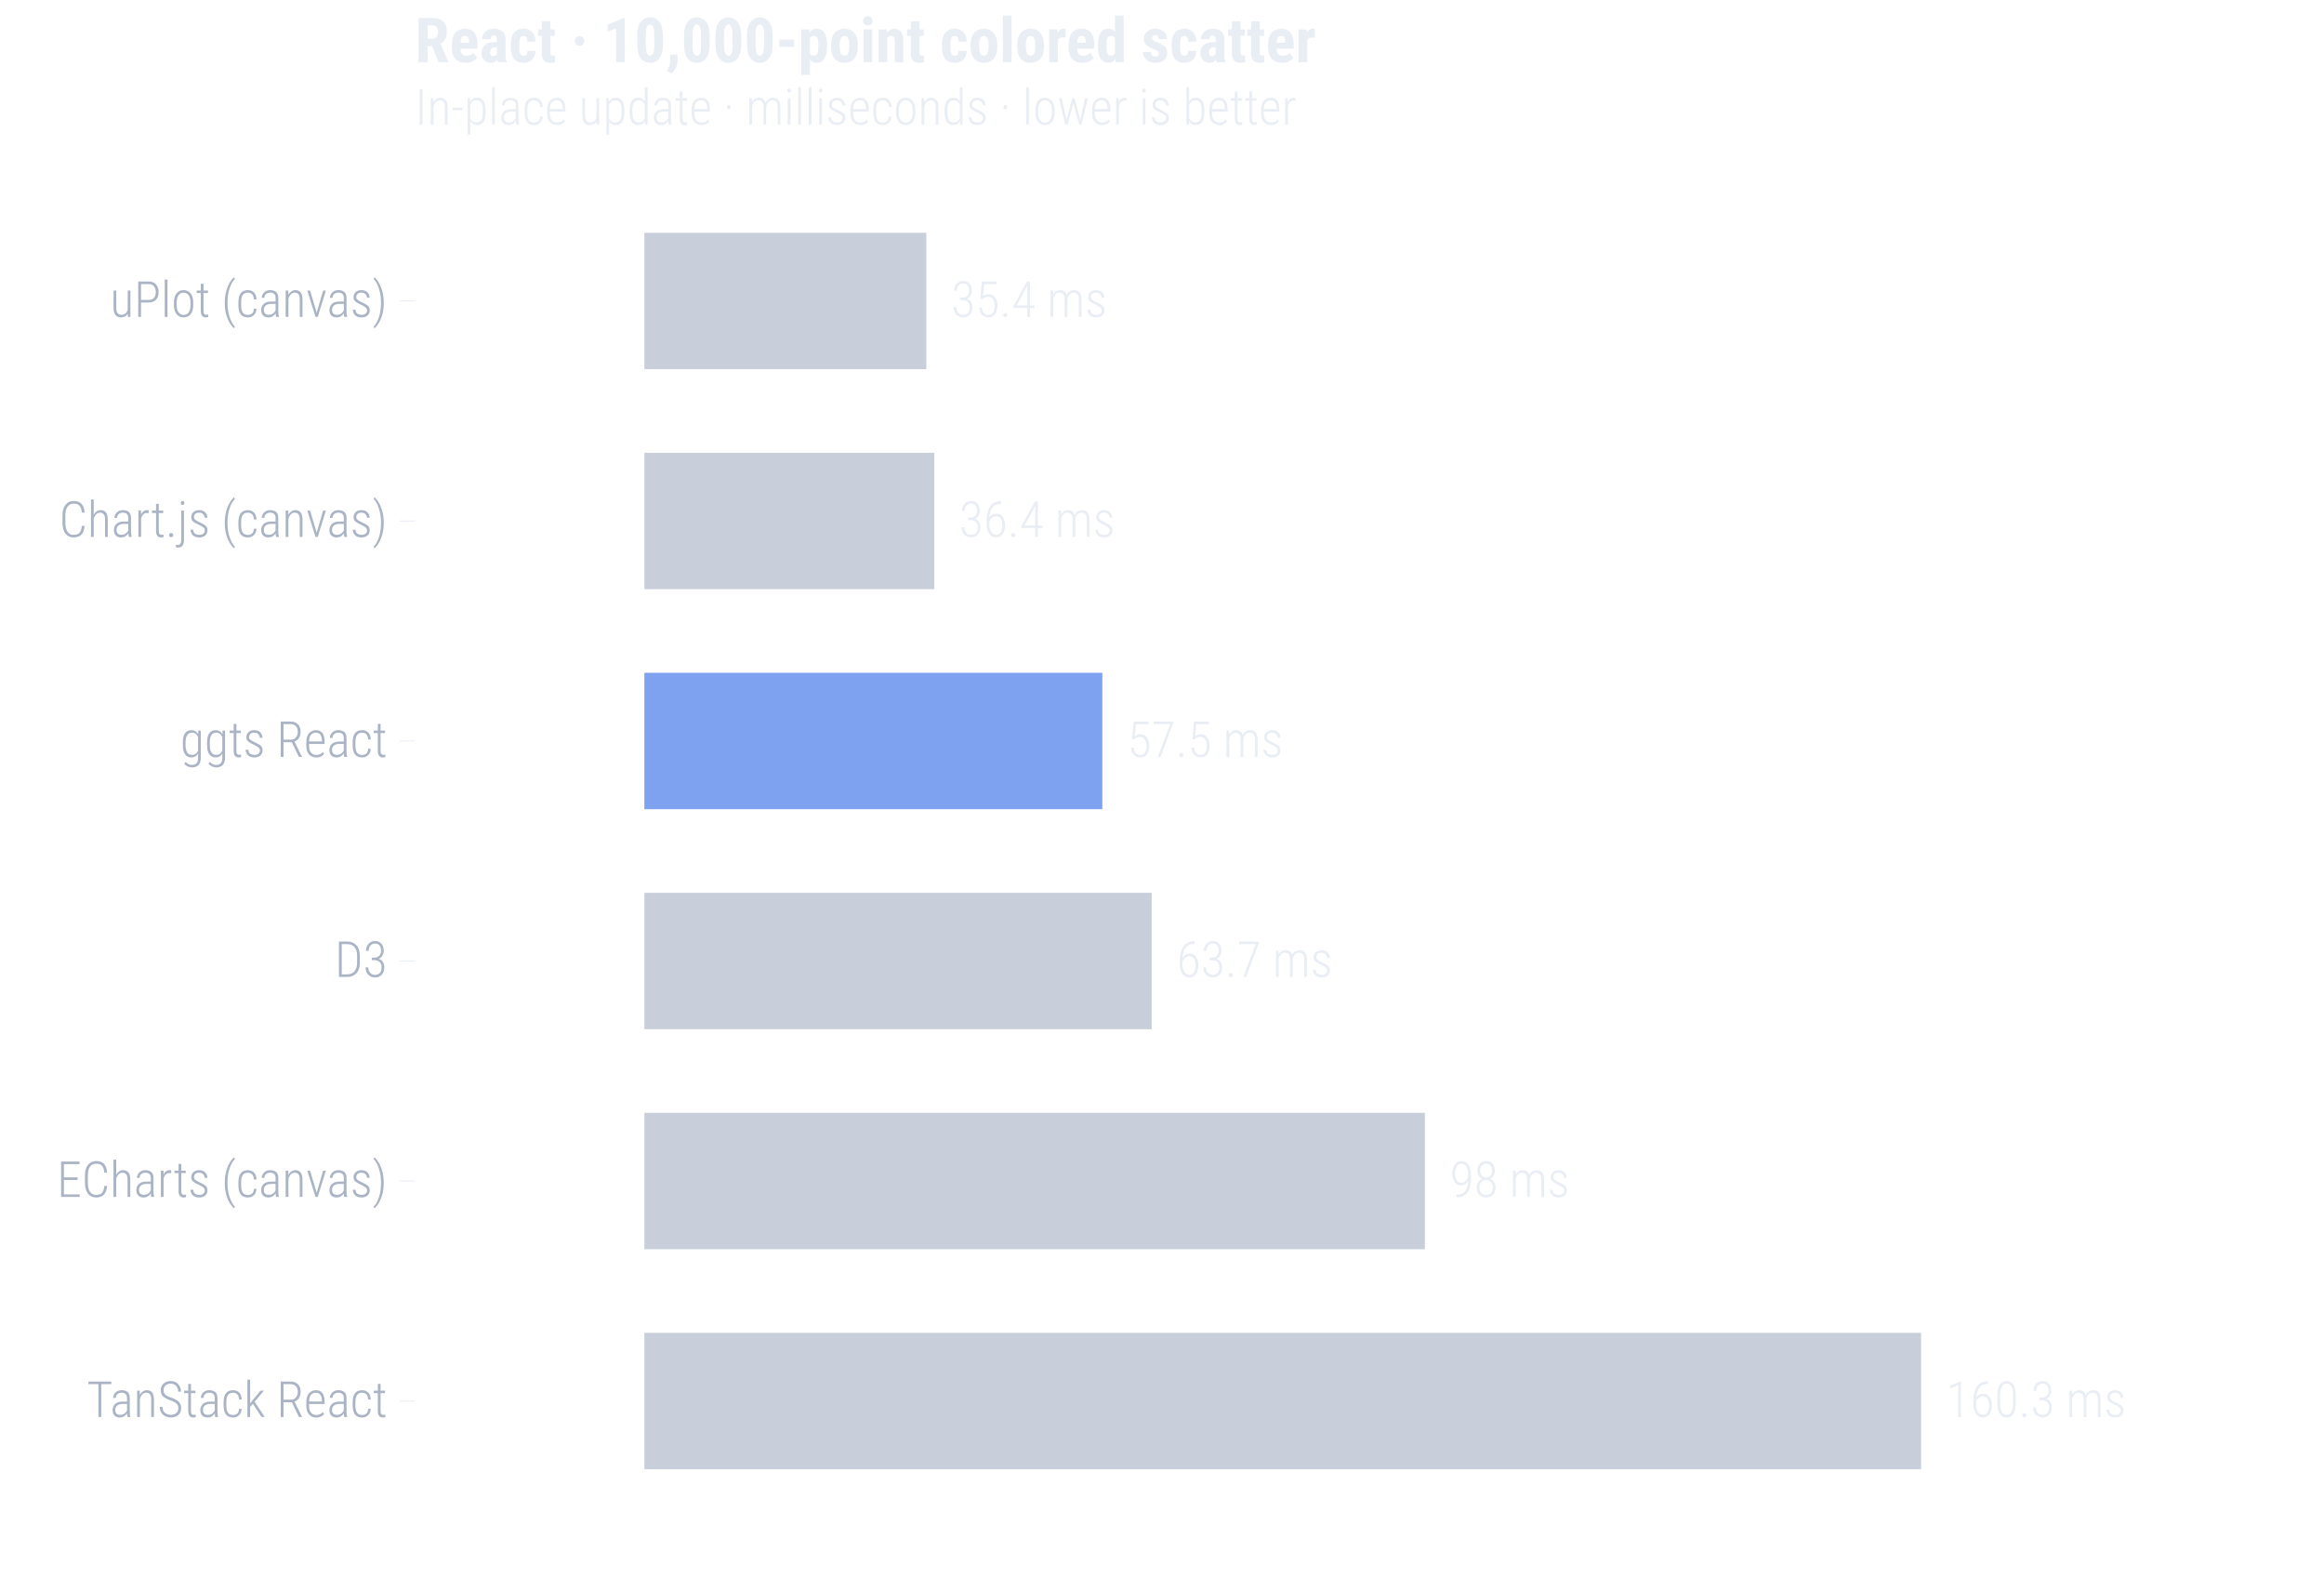
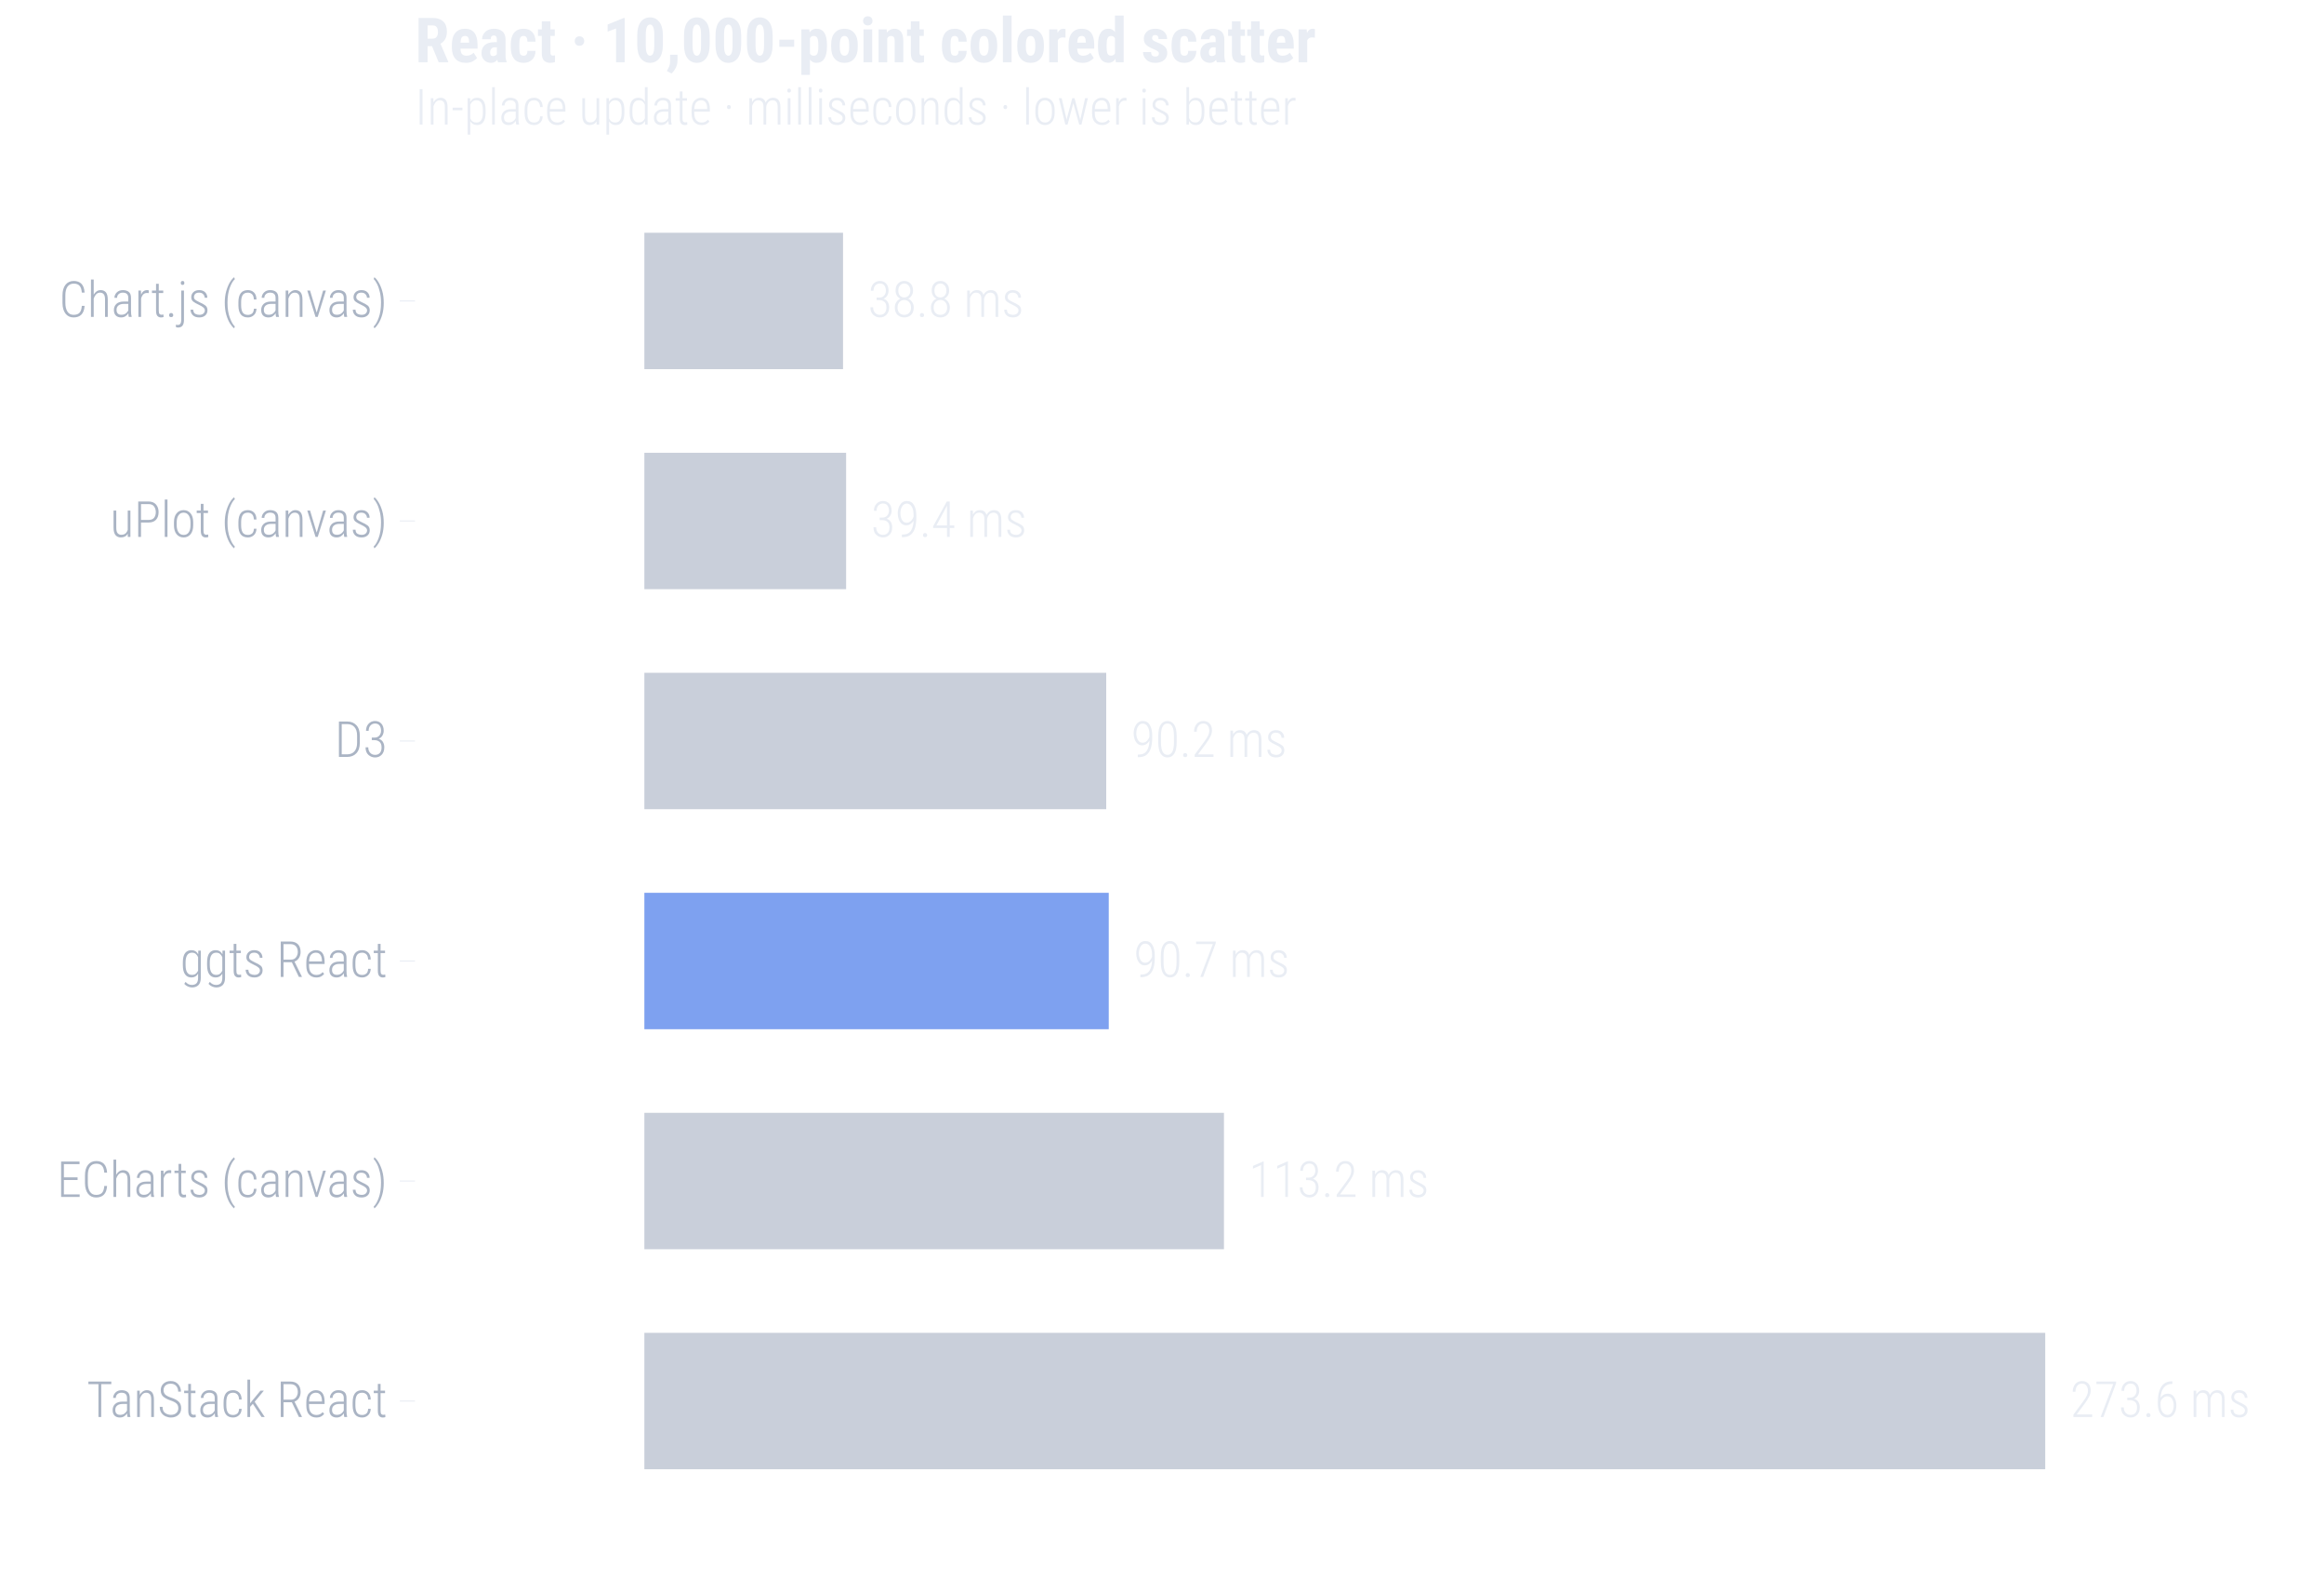
- <svg xmlns="http://www.w3.org/2000/svg" width="560" height="380" viewBox="0 0 560 380" role="img" aria-label="React · 10,000-point colored scatter. In-place update · milliseconds · lower is better. uPlot (canvas): 35.4 ms; Chart.js (canvas): 36.4 ms; ggts React: 57.5 ms; D3: 63.7 ms; ECharts (canvas): 98 ms; TanStack React: 160.3 ms." class="gg-plot" font-family="&quot;Roboto Condensed&quot;, &quot;Arial Narrow&quot;, Arial, sans-serif" font-size="11" font-weight="300" text-rendering="optimizeLegibility" shape-rendering="geometricPrecision">
+ <svg xmlns="http://www.w3.org/2000/svg" width="560" height="380" viewBox="0 0 560 380" role="img" aria-label="React · 10,000-point colored scatter. In-place update · milliseconds · lower is better. Chart.js (canvas): 38.8 ms; uPlot (canvas): 39.4 ms; D3: 90.2 ms; ggts React: 90.7 ms; ECharts (canvas): 113.2 ms; TanStack React: 273.6 ms." class="gg-plot" font-family="&quot;Roboto Condensed&quot;, &quot;Arial Narrow&quot;, Arial, sans-serif" font-size="11" font-weight="300" text-rendering="optimizeLegibility" shape-rendering="geometricPrecision">
  <rect class="gg-paper" width="560" height="380" fill="var(--gg-paper, transparent)" />
  <text class="gg-title" x="100" y="15" font-size="15" font-weight="700" fill="var(--gg-ink, #e9edf4)">React · 10,000-point colored scatter</text>
  <text class="gg-subtitle" x="100" y="30" font-size="12" font-weight="300" fill="var(--gg-ink, #e9edf4)">In-place update · milliseconds · lower is better</text>
  <defs>
    <clipPath id="gg-clip-0">
      <rect width="456" height="318" />
    </clipPath>
  </defs>
  <g class="gg-panel" data-panel="0" transform="translate(100,46)">
    <rect class="gg-panel-background" width="456" height="318" fill="var(--gg-panel, transparent)" />
    <g class="gg-grid" stroke="var(--gg-grid, transparent)" stroke-width="0.25" vector-effect="non-scaling-stroke">
      <line x1="55.27" y1="0" x2="55.27" y2="318" />
-       <line x1="151.23" y1="0" x2="151.23" y2="318" />
-       <line x1="247.19" y1="0" x2="247.19" y2="318" />
-       <line x1="343.15" y1="0" x2="343.15" y2="318" />
-       <line x1="439.11" y1="0" x2="439.11" y2="318" />
+       <line x1="116.96" y1="0" x2="116.96" y2="318" />
+       <line x1="178.65" y1="0" x2="178.65" y2="318" />
+       <line x1="240.34" y1="0" x2="240.34" y2="318" />
+       <line x1="302.03" y1="0" x2="302.03" y2="318" />
+       <line x1="363.71" y1="0" x2="363.71" y2="318" />
+       <line x1="425.4" y1="0" x2="425.4" y2="318" />
      <line x1="0" y1="26.5" x2="456" y2="26.5" />
      <line x1="0" y1="79.5" x2="456" y2="79.5" />
      <line x1="0" y1="132.5" x2="456" y2="132.5" />
      <line x1="0" y1="185.5" x2="456" y2="185.5" />
      <line x1="0" y1="238.5" x2="456" y2="238.5" />
      <line x1="0" y1="291.5" x2="456" y2="291.5" />
    </g>
    <g class="gg-marks" clip-path="url(#gg-clip-0)">
      <g class="gg-batch gg-rects" data-layer="0">
-         <rect x="55.27" y="10.07" width="67.94" height="32.86" fill="#c9cfda" />
-         <rect x="55.27" y="63.07" width="69.86" height="32.86" fill="#c9cfda" />
-         <rect x="55.27" y="116.07" width="110.35" height="32.86" fill="#7ea1f0" />
-         <rect x="55.27" y="169.07" width="122.25" height="32.86" fill="#c9cfda" />
-         <rect x="55.27" y="222.07" width="188.08" height="32.86" fill="#c9cfda" />
-         <rect x="55.27" y="275.07" width="307.65" height="32.86" fill="#c9cfda" />
+         <rect x="55.27" y="10.07" width="47.87" height="32.86" fill="#c9cfda" />
+         <rect x="55.27" y="63.07" width="48.61" height="32.86" fill="#c9cfda" />
+         <rect x="55.27" y="116.07" width="111.29" height="32.86" fill="#c9cfda" />
+         <rect x="55.27" y="169.07" width="111.9" height="32.86" fill="#7ea1f0" />
+         <rect x="55.27" y="222.07" width="139.66" height="32.86" fill="#c9cfda" />
+         <rect x="55.27" y="275.07" width="337.56" height="32.86" fill="#c9cfda" />
      </g>
      <g class="gg-batch gg-glyphs" data-layer="1" font-size="12" text-anchor="start">
-         <text x="129.21" y="26.5" dy="0.32em" fill="var(--gg-ink, #e9edf4)">35.4 ms</text>
-         <text x="131.13" y="79.5" dy="0.32em" fill="var(--gg-ink, #e9edf4)">36.4 ms</text>
-         <text x="171.63" y="132.5" dy="0.32em" fill="var(--gg-ink, #e9edf4)">57.5 ms</text>
-         <text x="183.53" y="185.5" dy="0.32em" fill="var(--gg-ink, #e9edf4)">63.7 ms</text>
-         <text x="249.35" y="238.5" dy="0.32em" fill="var(--gg-ink, #e9edf4)">98 ms</text>
-         <text x="368.92" y="291.5" dy="0.32em" fill="var(--gg-ink, #e9edf4)">160.3 ms</text>
+         <text x="109.14" y="26.5" dy="0.32em" fill="var(--gg-ink, #e9edf4)">38.8 ms</text>
+         <text x="109.88" y="79.5" dy="0.32em" fill="var(--gg-ink, #e9edf4)">39.4 ms</text>
+         <text x="172.56" y="132.5" dy="0.32em" fill="var(--gg-ink, #e9edf4)">90.2 ms</text>
+         <text x="173.18" y="185.5" dy="0.32em" fill="var(--gg-ink, #e9edf4)">90.7 ms</text>
+         <text x="200.94" y="238.5" dy="0.32em" fill="var(--gg-ink, #e9edf4)">113.2 ms</text>
+         <text x="398.83" y="291.5" dy="0.32em" fill="var(--gg-ink, #e9edf4)">273.6 ms</text>
      </g>
    </g>
    <rect class="gg-panel-border" width="456" height="318" fill="none" stroke="var(--gg-panelBorder, transparent)" stroke-width="0.5" vector-effect="non-scaling-stroke" />
  </g>
  <g class="gg-axis gg-axis-y" transform="translate(100,46)">
    <g class="gg-tick" transform="translate(0,26.5)">
      <line x2="-3.67" stroke="var(--gg-tickColor, #e9edf4)" stroke-width="0.25" vector-effect="non-scaling-stroke" />
-       <text x="-6.67" dy="0.32em" text-anchor="end" fill="var(--gg-axisText, #aab4c4)" font-size="12" font-weight="300">uPlot (canvas)</text>
+       <text x="-6.67" dy="0.32em" text-anchor="end" fill="var(--gg-axisText, #aab4c4)" font-size="12" font-weight="300">Chart.js (canvas)</text>
    </g>
    <g class="gg-tick" transform="translate(0,79.5)">
      <line x2="-3.67" stroke="var(--gg-tickColor, #e9edf4)" stroke-width="0.25" vector-effect="non-scaling-stroke" />
-       <text x="-6.67" dy="0.32em" text-anchor="end" fill="var(--gg-axisText, #aab4c4)" font-size="12" font-weight="300">Chart.js (canvas)</text>
+       <text x="-6.67" dy="0.32em" text-anchor="end" fill="var(--gg-axisText, #aab4c4)" font-size="12" font-weight="300">uPlot (canvas)</text>
    </g>
    <g class="gg-tick" transform="translate(0,132.5)">
      <line x2="-3.67" stroke="var(--gg-tickColor, #e9edf4)" stroke-width="0.25" vector-effect="non-scaling-stroke" />
-       <text x="-6.67" dy="0.32em" text-anchor="end" fill="var(--gg-axisText, #aab4c4)" font-size="12" font-weight="300">ggts React</text>
+       <text x="-6.67" dy="0.32em" text-anchor="end" fill="var(--gg-axisText, #aab4c4)" font-size="12" font-weight="300">D3</text>
    </g>
    <g class="gg-tick" transform="translate(0,185.5)">
      <line x2="-3.67" stroke="var(--gg-tickColor, #e9edf4)" stroke-width="0.25" vector-effect="non-scaling-stroke" />
-       <text x="-6.67" dy="0.32em" text-anchor="end" fill="var(--gg-axisText, #aab4c4)" font-size="12" font-weight="300">D3</text>
+       <text x="-6.67" dy="0.32em" text-anchor="end" fill="var(--gg-axisText, #aab4c4)" font-size="12" font-weight="300">ggts React</text>
    </g>
    <g class="gg-tick" transform="translate(0,238.5)">
      <line x2="-3.67" stroke="var(--gg-tickColor, #e9edf4)" stroke-width="0.25" vector-effect="non-scaling-stroke" />
      <text x="-6.67" dy="0.32em" text-anchor="end" fill="var(--gg-axisText, #aab4c4)" font-size="12" font-weight="300">ECharts (canvas)</text>
    </g>
    <g class="gg-tick" transform="translate(0,291.5)">
      <line x2="-3.67" stroke="var(--gg-tickColor, #e9edf4)" stroke-width="0.25" vector-effect="non-scaling-stroke" />
      <text x="-6.67" dy="0.32em" text-anchor="end" fill="var(--gg-axisText, #aab4c4)" font-size="12" font-weight="300">TanStack React</text>
    </g>
  </g>
</svg>
